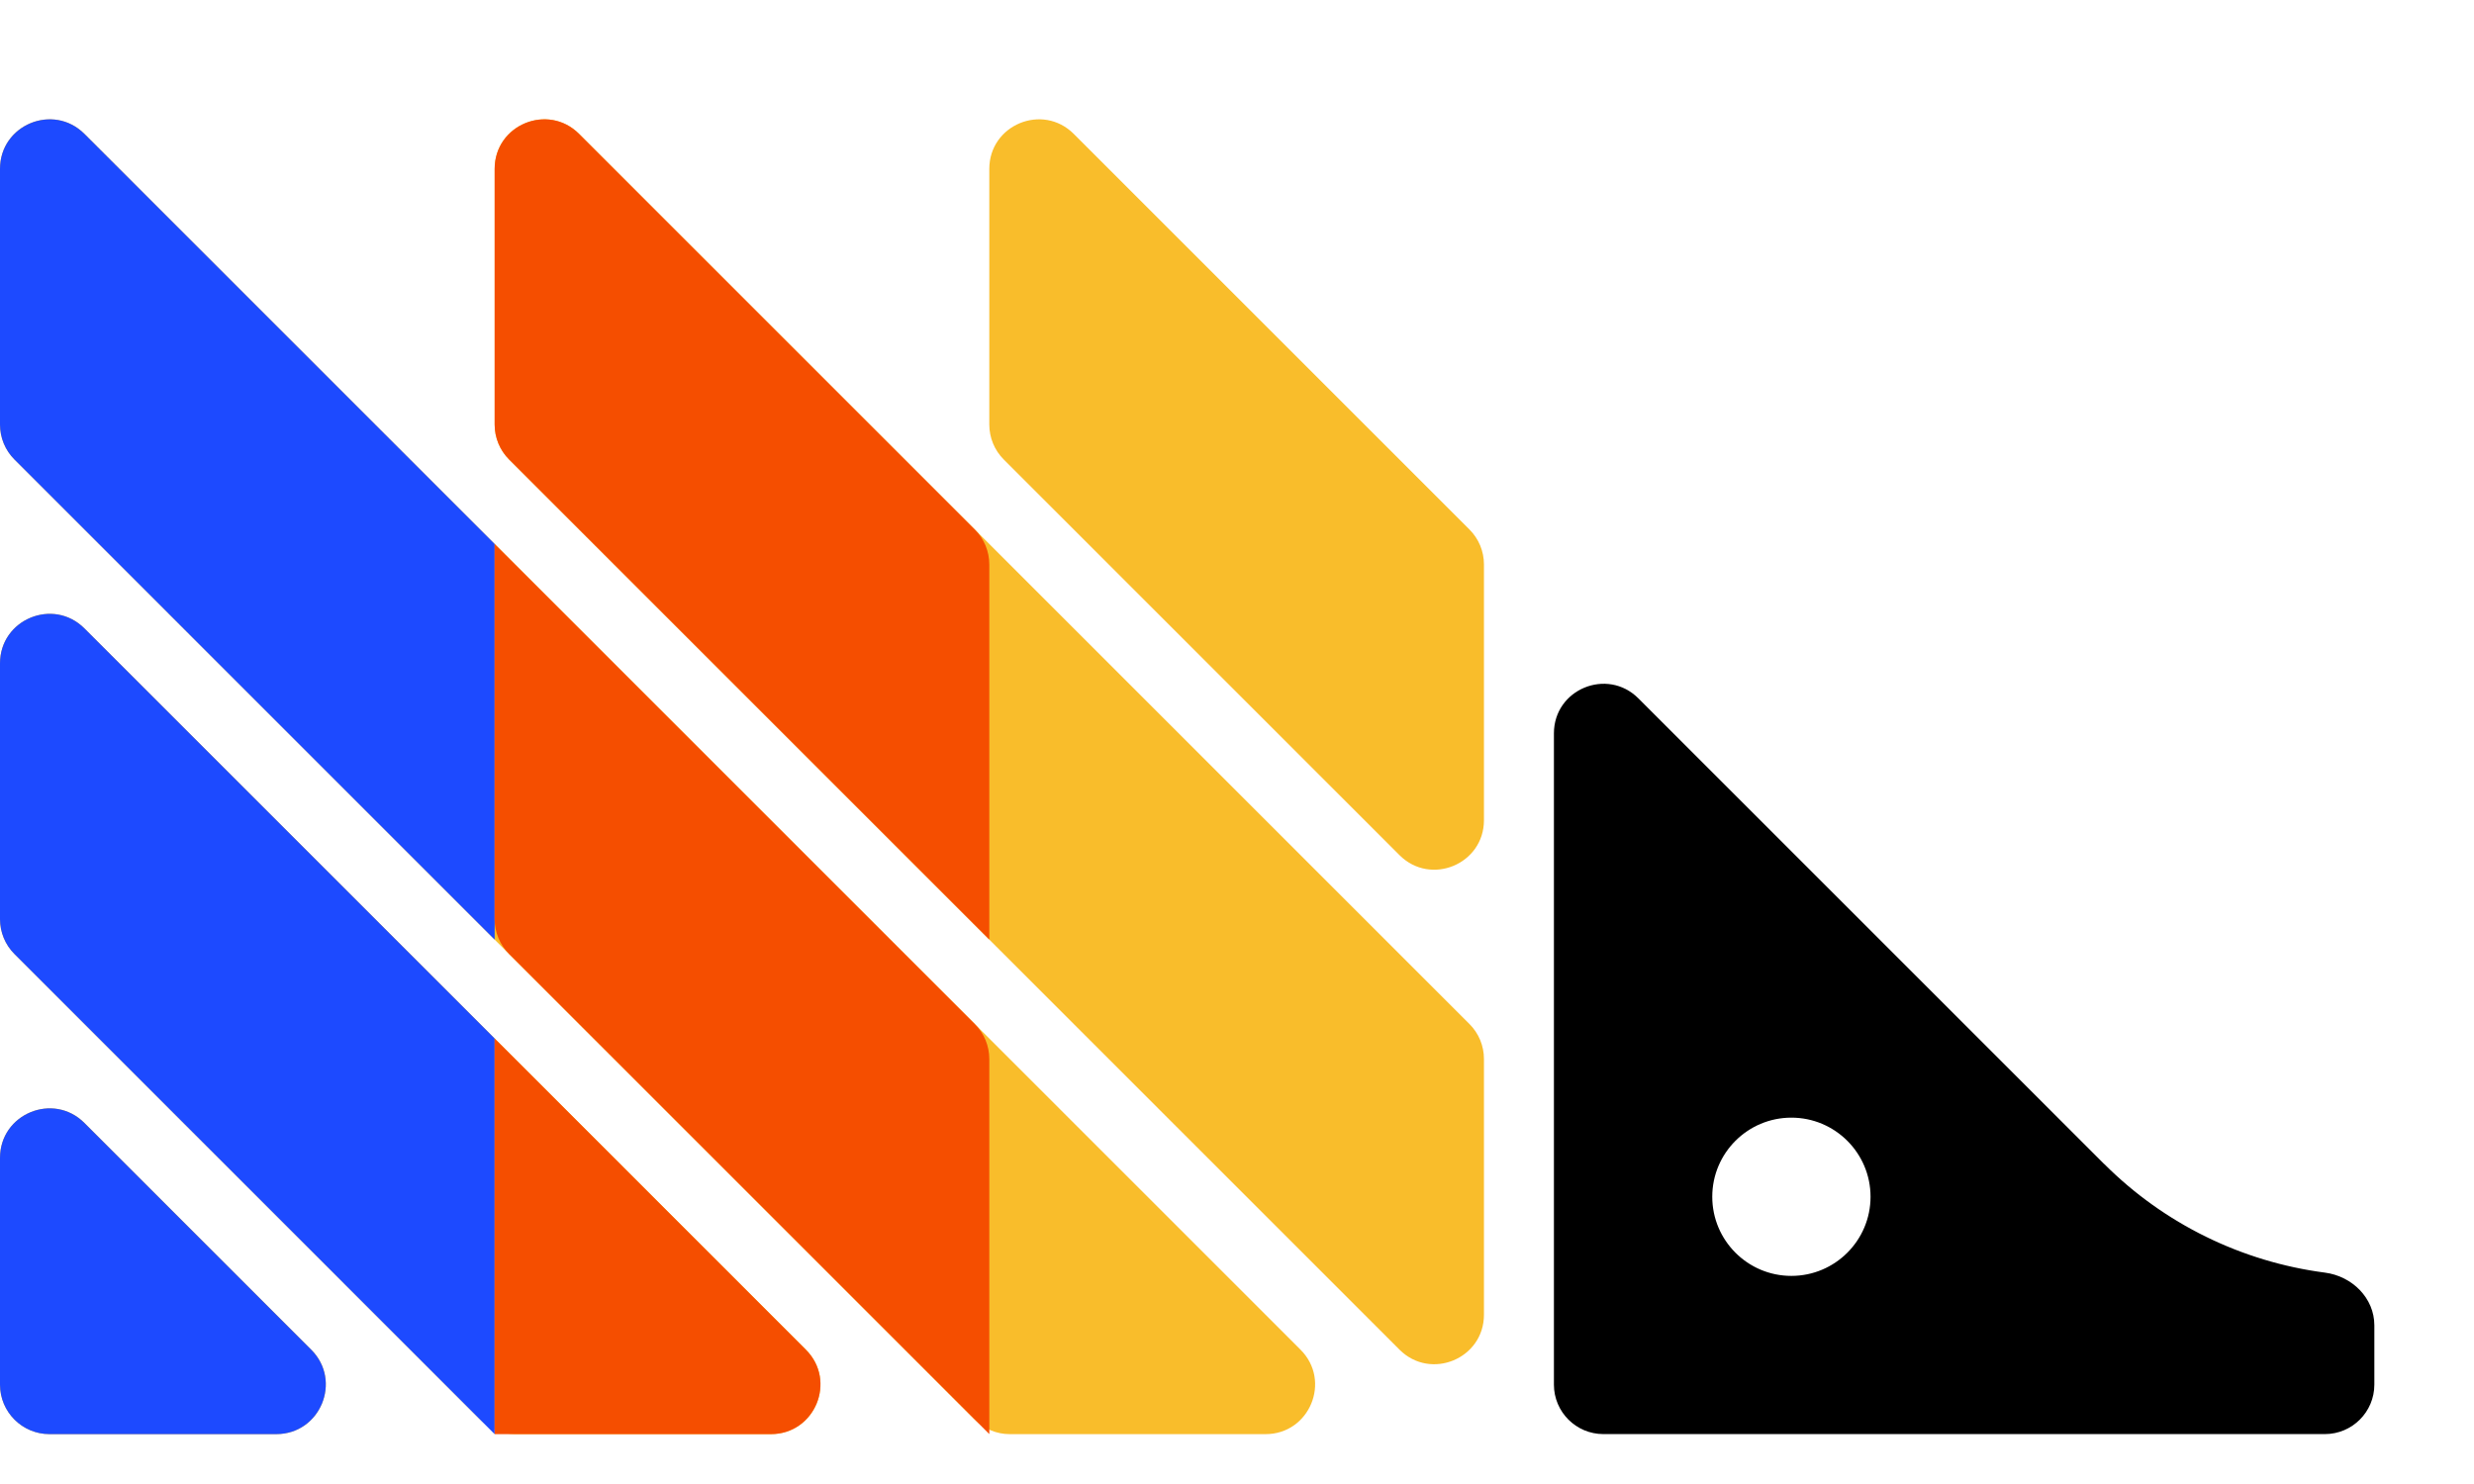
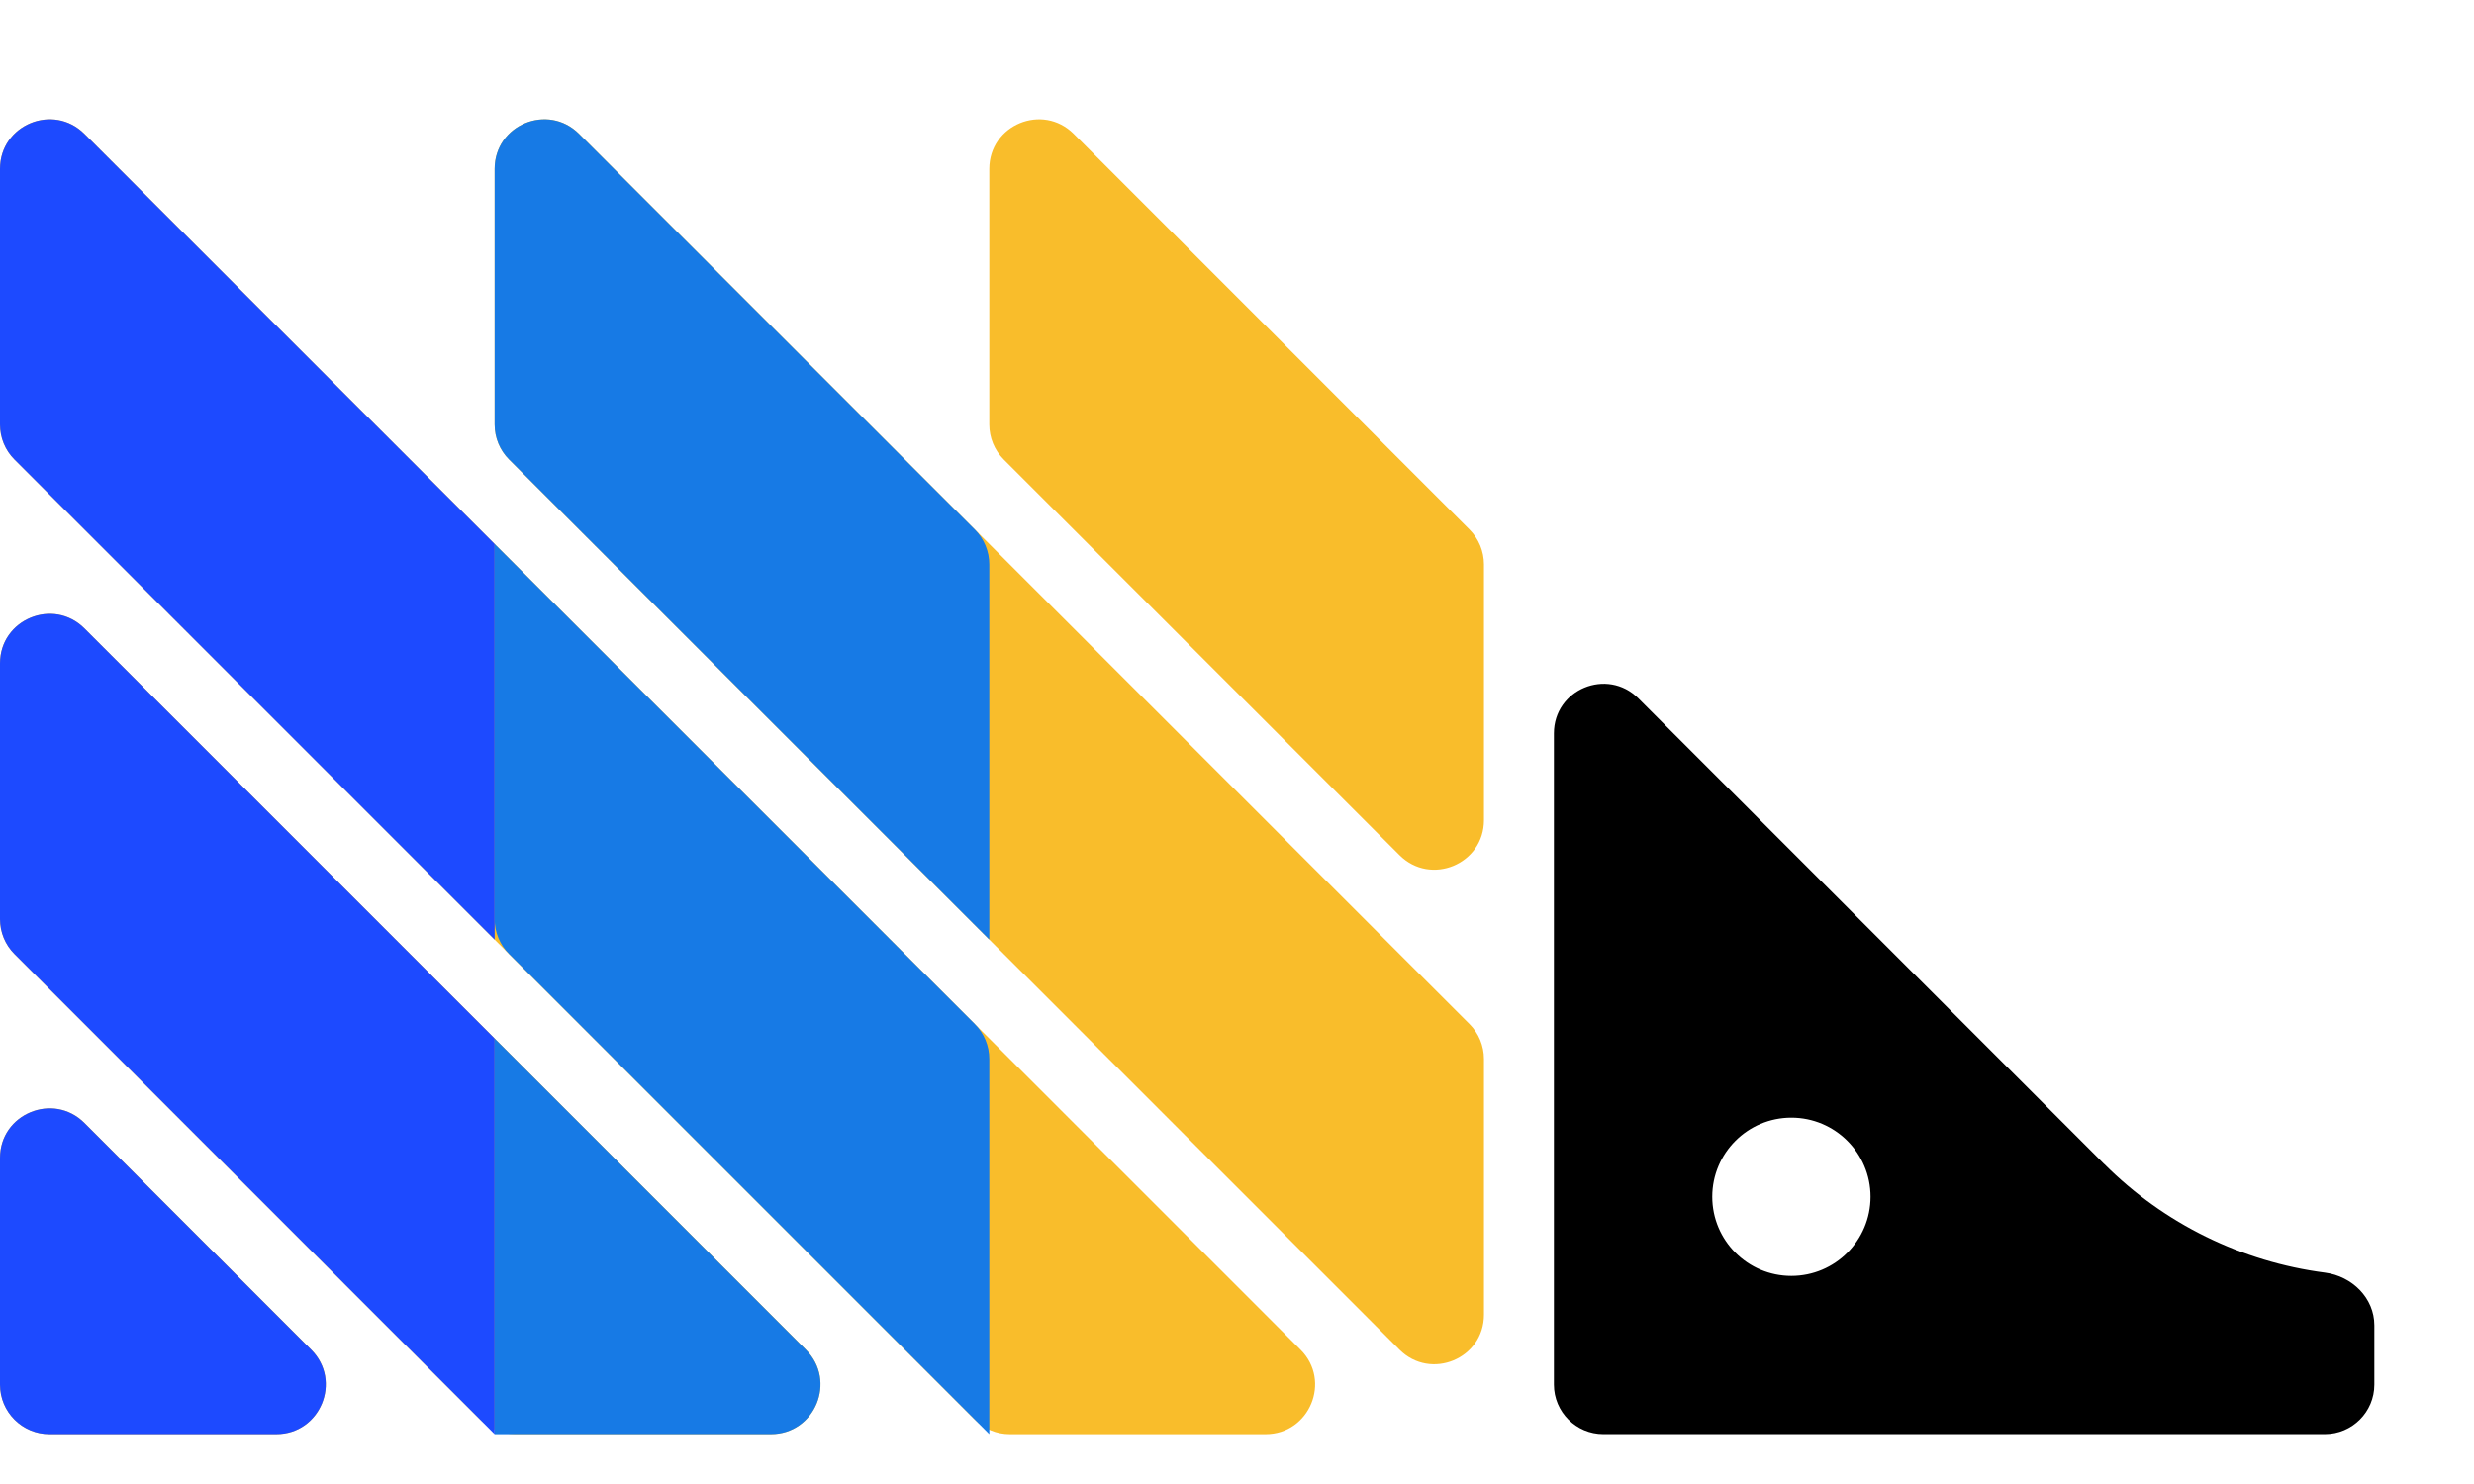
<svg xmlns="http://www.w3.org/2000/svg" width="50" height="30" viewBox="0 0 50 30" fill="none">
  <path d="M10.891 17.206c-.368.737-1.42.737-1.789 0L8.221 15.443c-.141-.281-.141-.613 0-.894l.881-1.763c.369-.737 1.42-.737 1.789 0l.881 1.763c.141.281.141.613 0 .894l-.881 1.763zM10.891 27.203c-.368.737-1.42.737-1.789 0L8.221 25.44c-.141-.281-.141-.613 0-.894l.881-1.763c.369-.737 1.42-.737 1.789 0l.881 1.763c.141.281.141.613 0 .894l-.881 1.763z" fill="#1D4AFF" />
  <path d="M0 23.408c0-.891 1.077-1.337 1.707-.707l4.583 4.583c.63.63.184 1.707-.707 1.707H1c-.552 0-1-.448-1-1v-4.583zm0-4.828c0 .265.105.52.293.707l9.411 9.411c.188.188.442.293.707.293h5.169c.891 0 1.337-1.077.707-1.707L1.707 12.704C1.077 12.074 0 12.52 0 13.411v5.169zm0-9.997c0 .265.105.52.293.707L19.701 28.699c.188.188.442.293.707.293h5.169c.891 0 1.337-1.077.707-1.707L1.707 2.707C1.077 2.077 0 2.523 0 3.414v5.169zm9.997 0c0 .265.105.52.293.707l17.994 17.994c.63.63 1.707.184 1.707-.707v-5.169c0-.265-.105-.52-.293-.707l-17.994-17.994c-.63-.63-1.707-.184-1.707.707v5.169zm11.704-5.876c-.63-.63-1.707-.184-1.707.707v5.169c0 .265.105.52.293.707l7.997 7.997c.63.63 1.707.184 1.707-.707v-5.169c0-.265-.105-.52-.293-.707l-7.997-7.997z" fill="#F9BD2B" />
  <path d="M42.525 23.531l-9.413-9.413c-.63-.63-1.707-.184-1.707.707v13.166c0 .552.448 1 1 1h14.581c.552 0 1-.448 1-1v-1.199c0-.552-.45-.993-.997-1.065-1.681-.219-3.253-.986-4.463-2.197zm-6.321 2.262c-.883 0-1.599-.717-1.599-1.6 0-.883.717-1.599 1.599-1.599.883 0 1.6.717 1.6 1.599 0 .883-.717 1.6-1.6 1.6z" fill="#000" />
  <path d="M0 27.992c0 .552.448 1 1 1h4.583c.891 0 1.337-1.077.707-1.707l-4.583-4.583C1.077 22.071 0 22.517 0 23.408v4.583zM9.997 10.997L1.707 2.707C1.077 2.077 0 2.523 0 3.414v5.169c0 .265.105.52.293.707L9.997 18.995V10.997zM1.707 12.704C1.077 12.074 0 12.52 0 13.411v5.169c0 .265.105.52.293.707L9.997 28.992V20.994l-8.29-8.29z" fill="#1D4AFF" />
-   <path d="M19.994 11.411c0-.265-.105-.52-.293-.707l-7.997-7.997c-.63-.63-1.707-.184-1.707.707v5.169c0 .265.105.52.293.707l9.704 9.704v-7.583zM9.997 28.992h5.583c.891 0 1.337-1.077.707-1.707L9.997 20.994v7.998zM9.997 10.997v7.583c0 .265.105.52.293.707l9.704 9.704v-7.583c0-.265-.105-.52-.293-.707L9.997 10.997z" fill="#F54E00" />
+   <path d="M19.994 11.411c0-.265-.105-.52-.293-.707l-7.997-7.997c-.63-.63-1.707-.184-1.707.707v5.169c0 .265.105.52.293.707l9.704 9.704v-7.583zM9.997 28.992h5.583c.891 0 1.337-1.077.707-1.707L9.997 20.994v7.998zM9.997 10.997v7.583c0 .265.105.52.293.707l9.704 9.704v-7.583c0-.265-.105-.52-.293-.707L9.997 10.997z" fill="#177AE5" />
</svg>
